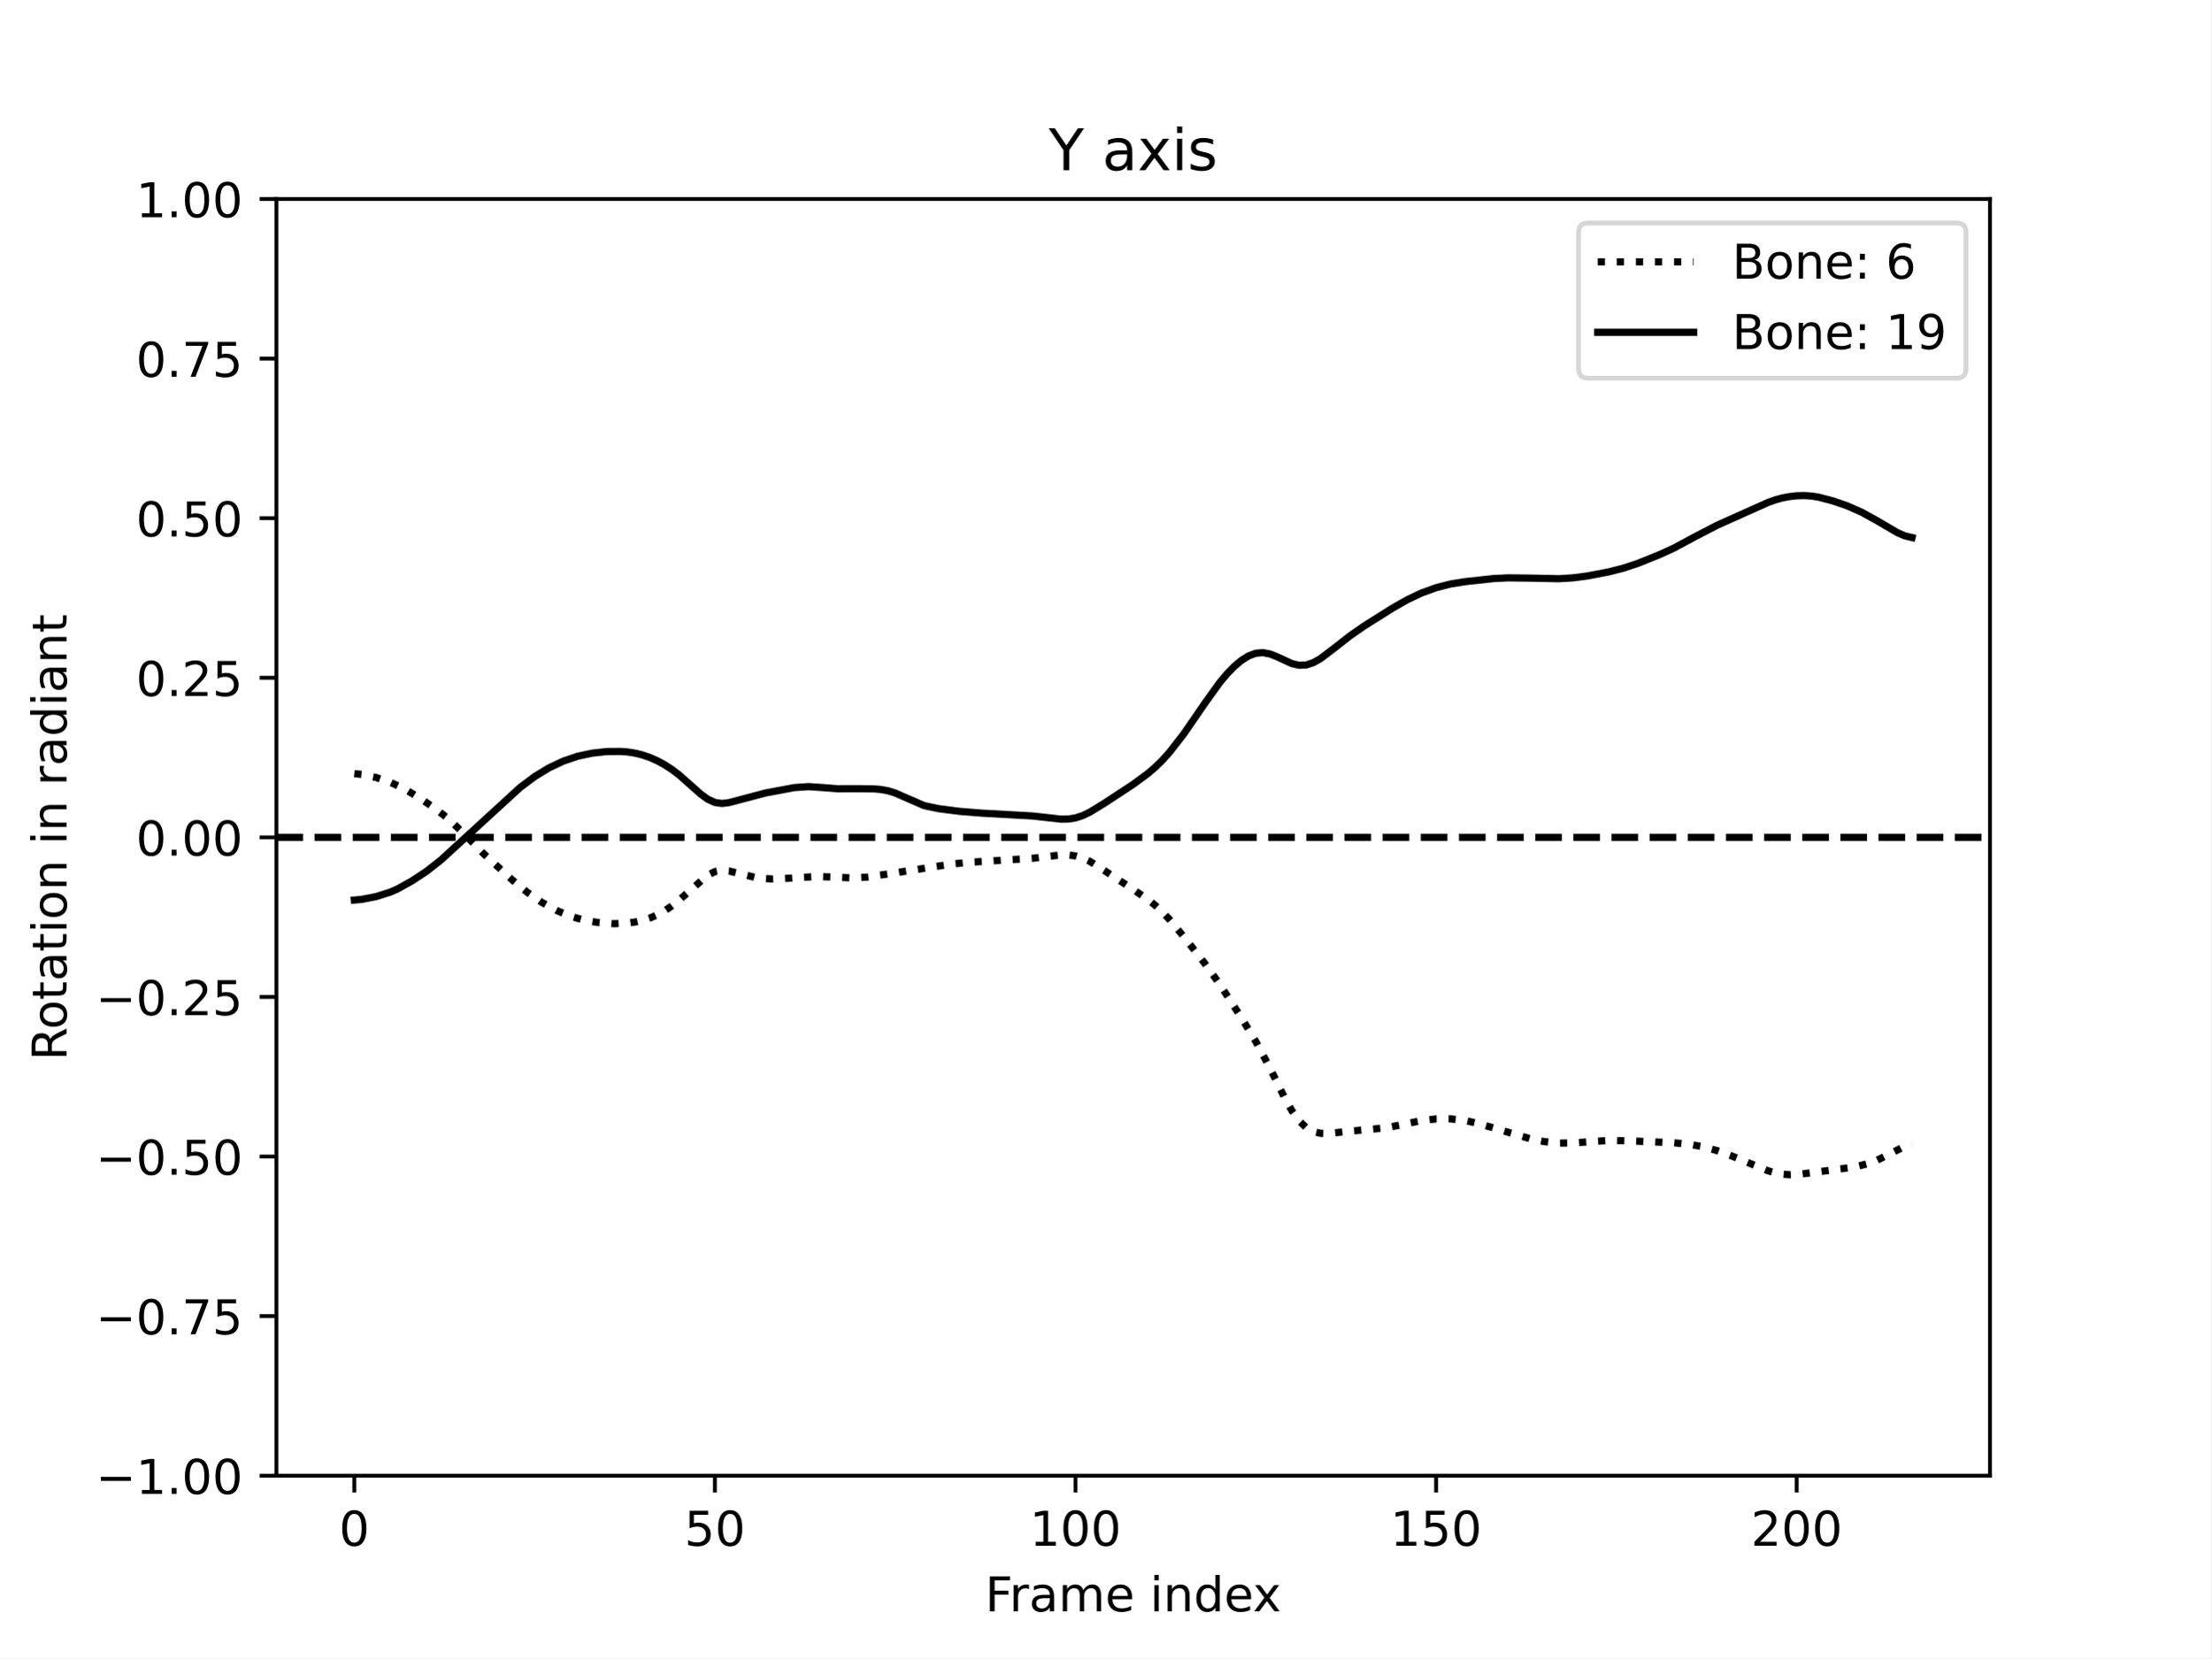
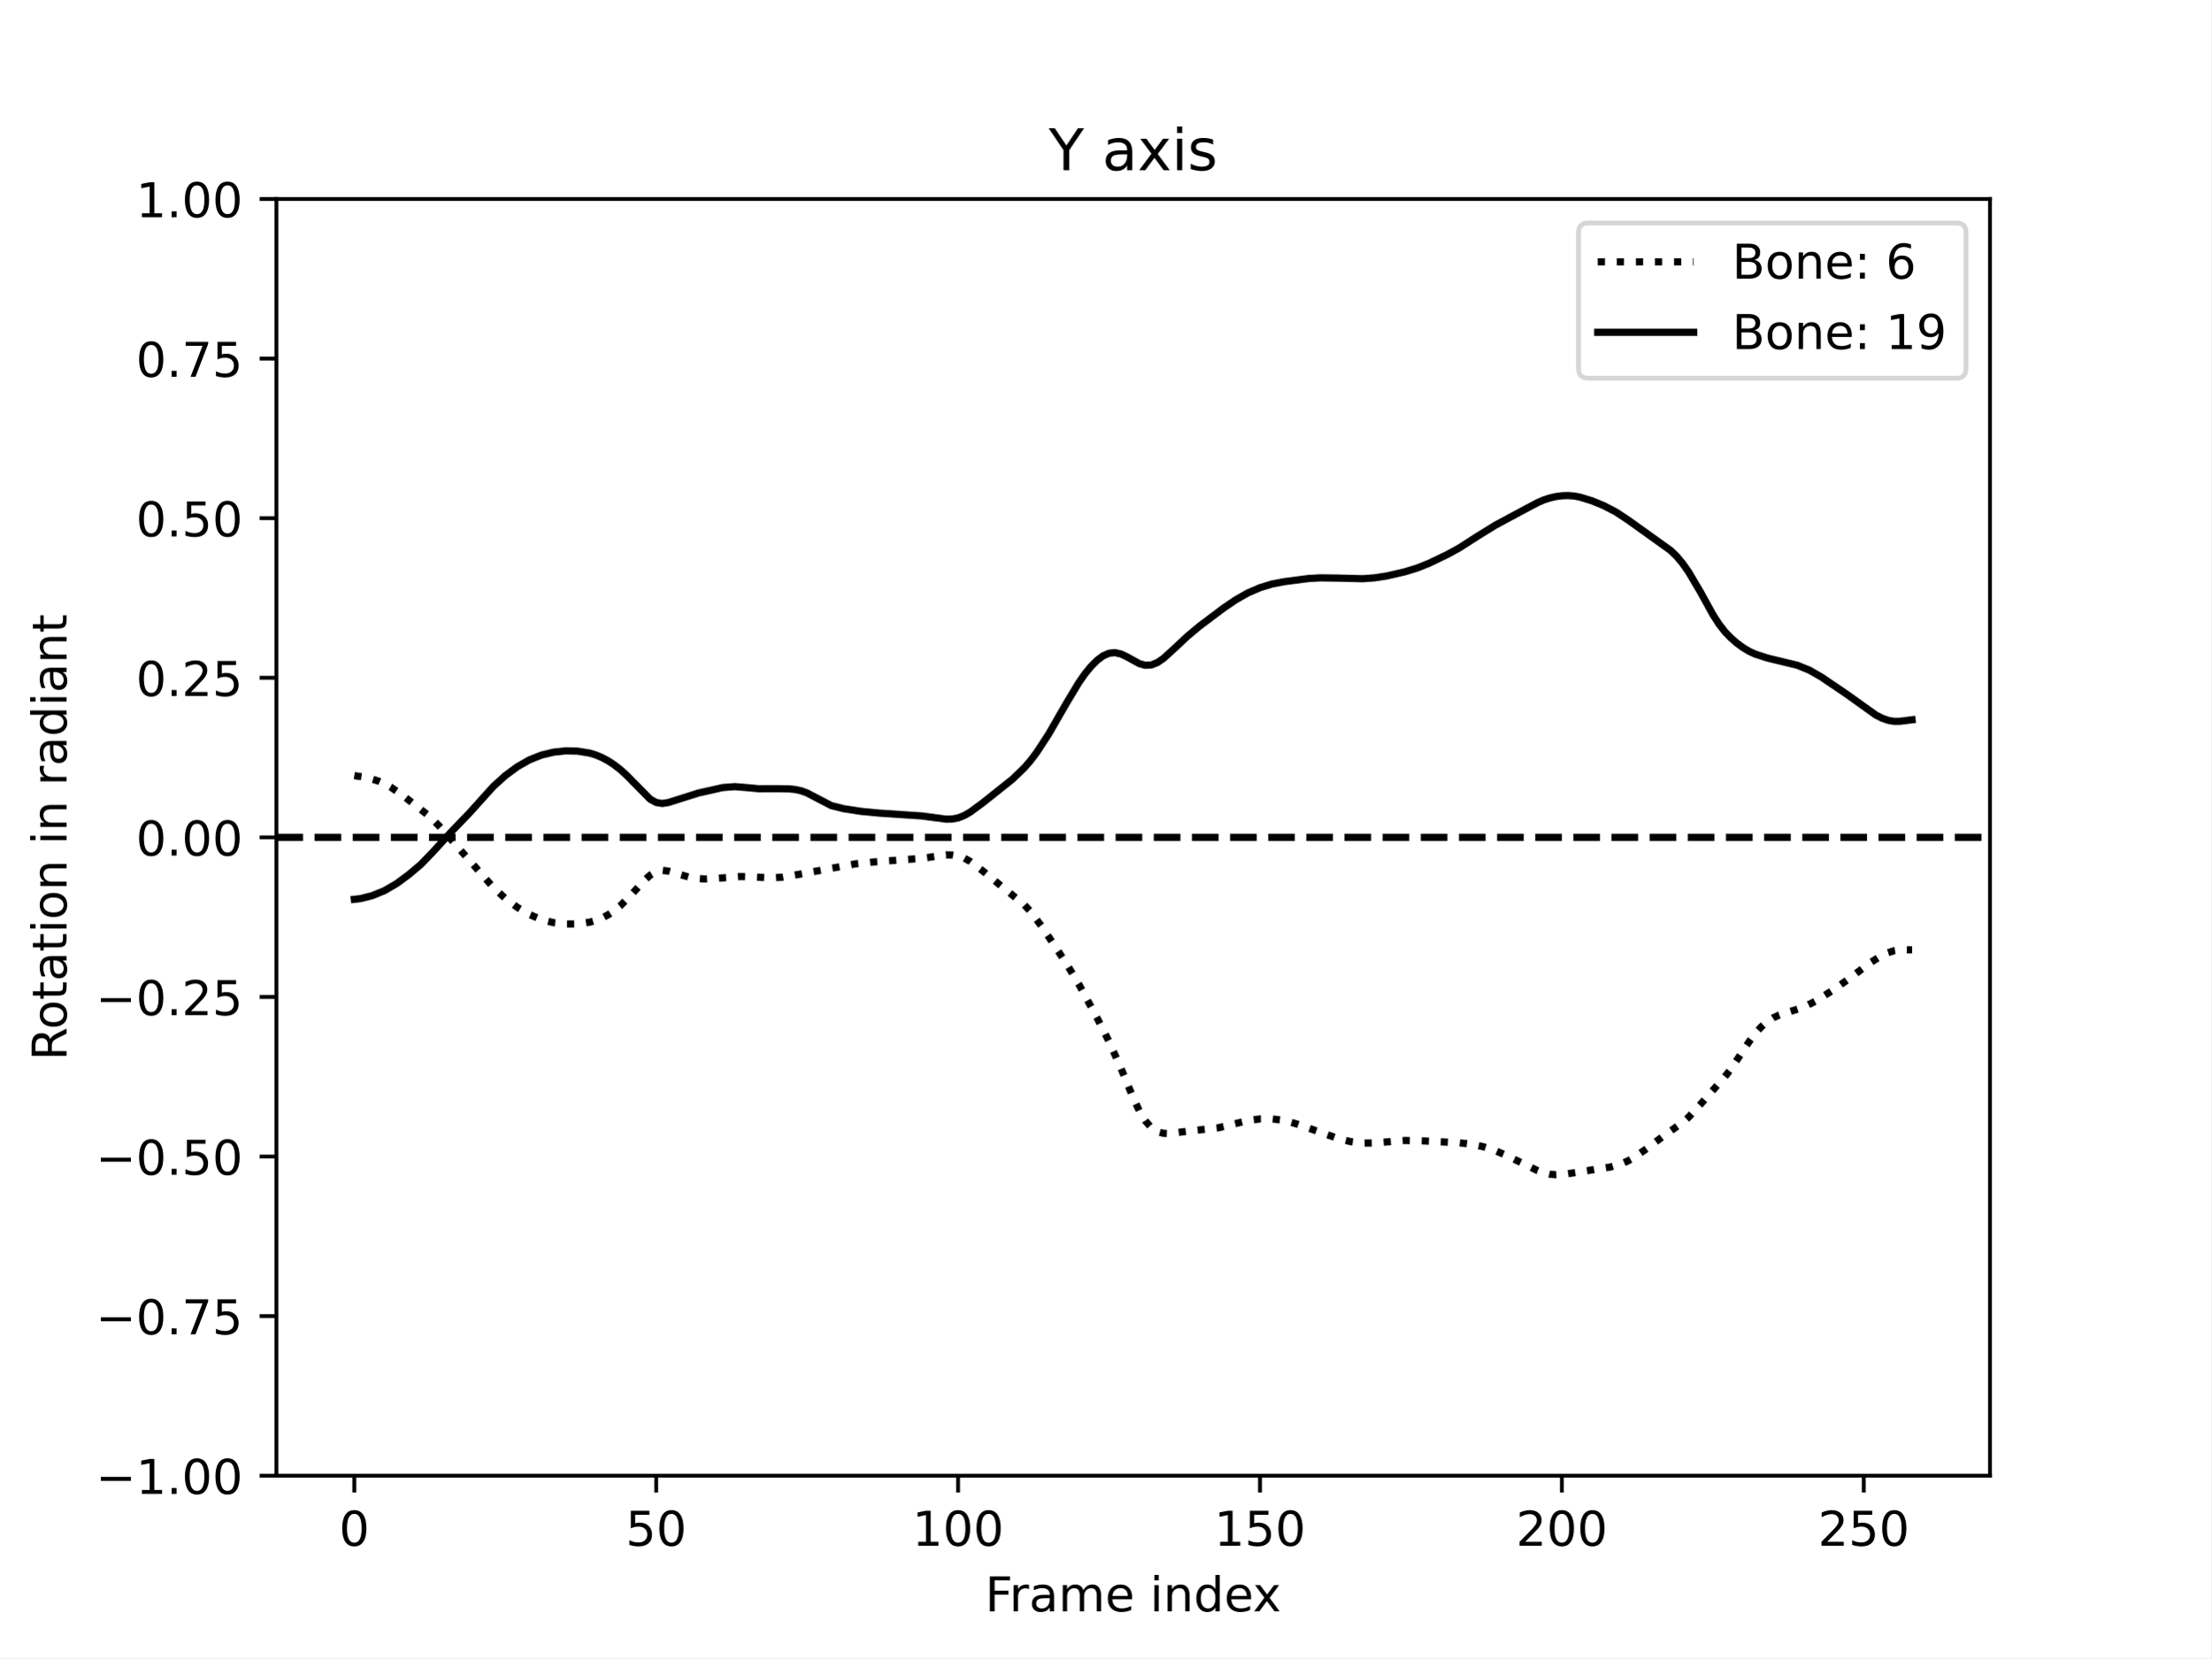
<svg xmlns="http://www.w3.org/2000/svg" xmlns:xlink="http://www.w3.org/1999/xlink" width="460.8pt" height="345.6pt" viewBox="0 0 460.8 345.6" version="1.1">
  <defs>
    <style type="text/css">*{stroke-linejoin: round; stroke-linecap: butt}</style>
  </defs>
  <g id="figure_1">
    <g id="patch_1">
      <path d="M 0 345.6  L 460.8 345.6  L 460.8 0  L 0 0  z " style="fill: #ffffff" />
    </g>
    <g id="axes_1">
      <g id="patch_2">
        <path d="M 57.6 307.584  L 414.72 307.584  L 414.72 41.472  L 57.6 41.472  z " style="fill: #ffffff" />
      </g>
      <g id="matplotlib.axis_1">
        <g id="xtick_1">
          <g id="line2d_1">
            <defs>
-               <path id="mb061360fc1" d="M 0 0  L 0 3.5  " style="stroke: #000000; stroke-width: 0.8" />
-             </defs>
-             <g>
-               <use xlink:href="#mb061360fc1" x="73.833" y="307.584" style="stroke: #000000; stroke-width: 0.8" />
+               <path id="mbc088522ec" d="M 0 0  L 0 3.5  " style="stroke: #000000; stroke-width: 0.8" />
+             </defs>
+             <g>
+               <use xlink:href="#mbc088522ec" x="73.833" y="307.584" style="stroke: #000000; stroke-width: 0.8" />
            </g>
          </g>
          <g id="text_1">
            <g transform="translate(70.65148 322.1824) scale(0.1 -0.1)">
              <defs>
                <path id="DejaVuSans-30" d="M 2034 4250  Q 1547 4250 1301 3770  Q 1056 3291 1056 2328  Q 1056 1369 1301 889  Q 1547 409 2034 409  Q 2525 409 2770 889  Q 3016 1369 3016 2328  Q 3016 3291 2770 3770  Q 2525 4250 2034 4250  z M 2034 4750  Q 2819 4750 3233 4129  Q 3647 3509 3647 2328  Q 3647 1150 3233 529  Q 2819 -91 2034 -91  Q 1250 -91 836 529  Q 422 1150 422 2328  Q 422 3509 836 4129  Q 1250 4750 2034 4750  z " transform="scale(0.015625)" />
              </defs>
              <use xlink:href="#DejaVuSans-30" />
            </g>
          </g>
        </g>
        <g id="xtick_2">
          <g id="line2d_2">
            <g>
-               <use xlink:href="#mb061360fc1" x="148.984" y="307.584" style="stroke: #000000; stroke-width: 0.8" />
+               <use xlink:href="#mbc088522ec" x="136.75" y="307.584" style="stroke: #000000; stroke-width: 0.8" />
            </g>
          </g>
          <g id="text_2">
-             <g transform="translate(142.6217 322.1824) scale(0.1 -0.1)">
+             <g transform="translate(130.3878 322.1824) scale(0.1 -0.1)">
              <defs>
                <path id="DejaVuSans-35" d="M 691 4666  L 3169 4666  L 3169 4134  L 1269 4134  L 1269 2991  Q 1406 3038 1543 3061  Q 1681 3084 1819 3084  Q 2600 3084 3056 2656  Q 3513 2228 3513 1497  Q 3513 744 3044 326  Q 2575 -91 1722 -91  Q 1428 -91 1123 -41  Q 819 9 494 109  L 494 744  Q 775 591 1075 516  Q 1375 441 1709 441  Q 2250 441 2565 725  Q 2881 1009 2881 1497  Q 2881 1984 2565 2268  Q 2250 2553 1709 2553  Q 1456 2553 1204 2497  Q 953 2441 691 2322  L 691 4666  z " transform="scale(0.015625)" />
              </defs>
              <use xlink:href="#DejaVuSans-35" />
              <use xlink:href="#DejaVuSans-30" x="63.623" />
            </g>
          </g>
        </g>
        <g id="xtick_3">
          <g id="line2d_3">
            <g>
-               <use xlink:href="#mb061360fc1" x="224.136" y="307.584" style="stroke: #000000; stroke-width: 0.8" />
+               <use xlink:href="#mbc088522ec" x="199.668" y="307.584" style="stroke: #000000; stroke-width: 0.8" />
            </g>
          </g>
          <g id="text_3">
-             <g transform="translate(214.592 322.1824) scale(0.1 -0.1)">
+             <g transform="translate(190.1241 322.1824) scale(0.1 -0.1)">
              <defs>
                <path id="DejaVuSans-31" d="M 794 531  L 1825 531  L 1825 4091  L 703 3866  L 703 4441  L 1819 4666  L 2450 4666  L 2450 531  L 3481 531  L 3481 0  L 794 0  L 794 531  z " transform="scale(0.015625)" />
              </defs>
              <use xlink:href="#DejaVuSans-31" />
              <use xlink:href="#DejaVuSans-30" x="63.623" />
              <use xlink:href="#DejaVuSans-30" x="127.246" />
            </g>
          </g>
        </g>
        <g id="xtick_4">
          <g id="line2d_4">
            <g>
-               <use xlink:href="#mb061360fc1" x="299.287" y="307.584" style="stroke: #000000; stroke-width: 0.8" />
+               <use xlink:href="#mbc088522ec" x="262.585" y="307.584" style="stroke: #000000; stroke-width: 0.8" />
            </g>
          </g>
          <g id="text_4">
-             <g transform="translate(289.7435 322.1824) scale(0.1 -0.1)">
+             <g transform="translate(253.0416 322.1824) scale(0.1 -0.1)">
              <use xlink:href="#DejaVuSans-31" />
              <use xlink:href="#DejaVuSans-35" x="63.623" />
              <use xlink:href="#DejaVuSans-30" x="127.246" />
            </g>
          </g>
        </g>
        <g id="xtick_5">
          <g id="line2d_5">
            <g>
-               <use xlink:href="#mb061360fc1" x="374.439" y="307.584" style="stroke: #000000; stroke-width: 0.8" />
+               <use xlink:href="#mbc088522ec" x="325.503" y="307.584" style="stroke: #000000; stroke-width: 0.8" />
            </g>
          </g>
          <g id="text_5">
-             <g transform="translate(364.895 322.1824) scale(0.1 -0.1)">
+             <g transform="translate(315.9592 322.1824) scale(0.1 -0.1)">
              <defs>
                <path id="DejaVuSans-32" d="M 1228 531  L 3431 531  L 3431 0  L 469 0  L 469 531  Q 828 903 1448 1529  Q 2069 2156 2228 2338  Q 2531 2678 2651 2914  Q 2772 3150 2772 3378  Q 2772 3750 2511 3984  Q 2250 4219 1831 4219  Q 1534 4219 1204 4116  Q 875 4013 500 3803  L 500 4441  Q 881 4594 1212 4672  Q 1544 4750 1819 4750  Q 2544 4750 2975 4387  Q 3406 4025 3406 3419  Q 3406 3131 3298 2873  Q 3191 2616 2906 2266  Q 2828 2175 2409 1742  Q 1991 1309 1228 531  z " transform="scale(0.015625)" />
              </defs>
              <use xlink:href="#DejaVuSans-32" />
              <use xlink:href="#DejaVuSans-30" x="63.623" />
              <use xlink:href="#DejaVuSans-30" x="127.246" />
            </g>
          </g>
        </g>
-         <g id="text_6">
+         <g id="xtick_6">
+           <g id="line2d_6">
+             <g>
+               <use xlink:href="#mbc088522ec" x="388.42" y="307.584" style="stroke: #000000; stroke-width: 0.8" />
+             </g>
+           </g>
+           <g id="text_6">
+             <g transform="translate(378.8767 322.1824) scale(0.1 -0.1)">
+               <use xlink:href="#DejaVuSans-32" />
+               <use xlink:href="#DejaVuSans-35" x="63.623" />
+               <use xlink:href="#DejaVuSans-30" x="127.246" />
+             </g>
+           </g>
+         </g>
+         <g id="text_7">
          <g transform="translate(205.3108 335.8606) scale(0.1 -0.1)">
            <defs>
              <path id="DejaVuSans-46" d="M 628 4666  L 3309 4666  L 3309 4134  L 1259 4134  L 1259 2759  L 3109 2759  L 3109 2228  L 1259 2228  L 1259 0  L 628 0  L 628 4666  z " transform="scale(0.015625)" />
              <path id="DejaVuSans-72" d="M 2631 2963  Q 2534 3019 2420 3045  Q 2306 3072 2169 3072  Q 1681 3072 1420 2755  Q 1159 2438 1159 1844  L 1159 0  L 581 0  L 581 3500  L 1159 3500  L 1159 2956  Q 1341 3275 1631 3429  Q 1922 3584 2338 3584  Q 2397 3584 2469 3576  Q 2541 3569 2628 3553  L 2631 2963  z " transform="scale(0.015625)" />
              <path id="DejaVuSans-61" d="M 2194 1759  Q 1497 1759 1228 1600  Q 959 1441 959 1056  Q 959 750 1161 570  Q 1363 391 1709 391  Q 2188 391 2477 730  Q 2766 1069 2766 1631  L 2766 1759  L 2194 1759  z M 3341 1997  L 3341 0  L 2766 0  L 2766 531  Q 2569 213 2275 61  Q 1981 -91 1556 -91  Q 1019 -91 701 211  Q 384 513 384 1019  Q 384 1609 779 1909  Q 1175 2209 1959 2209  L 2766 2209  L 2766 2266  Q 2766 2663 2505 2880  Q 2244 3097 1772 3097  Q 1472 3097 1187 3025  Q 903 2953 641 2809  L 641 3341  Q 956 3463 1253 3523  Q 1550 3584 1831 3584  Q 2591 3584 2966 3190  Q 3341 2797 3341 1997  z " transform="scale(0.015625)" />
              <path id="DejaVuSans-6d" d="M 3328 2828  Q 3544 3216 3844 3400  Q 4144 3584 4550 3584  Q 5097 3584 5394 3201  Q 5691 2819 5691 2113  L 5691 0  L 5113 0  L 5113 2094  Q 5113 2597 4934 2840  Q 4756 3084 4391 3084  Q 3944 3084 3684 2787  Q 3425 2491 3425 1978  L 3425 0  L 2847 0  L 2847 2094  Q 2847 2600 2669 2842  Q 2491 3084 2119 3084  Q 1678 3084 1418 2786  Q 1159 2488 1159 1978  L 1159 0  L 581 0  L 581 3500  L 1159 3500  L 1159 2956  Q 1356 3278 1631 3431  Q 1906 3584 2284 3584  Q 2666 3584 2933 3390  Q 3200 3197 3328 2828  z " transform="scale(0.015625)" />
              <path id="DejaVuSans-65" d="M 3597 1894  L 3597 1613  L 953 1613  Q 991 1019 1311 708  Q 1631 397 2203 397  Q 2534 397 2845 478  Q 3156 559 3463 722  L 3463 178  Q 3153 47 2828 -22  Q 2503 -91 2169 -91  Q 1331 -91 842 396  Q 353 884 353 1716  Q 353 2575 817 3079  Q 1281 3584 2069 3584  Q 2775 3584 3186 3129  Q 3597 2675 3597 1894  z M 3022 2063  Q 3016 2534 2758 2815  Q 2500 3097 2075 3097  Q 1594 3097 1305 2825  Q 1016 2553 972 2059  L 3022 2063  z " transform="scale(0.015625)" />
              <path id="DejaVuSans-20" transform="scale(0.015625)" />
              <path id="DejaVuSans-69" d="M 603 3500  L 1178 3500  L 1178 0  L 603 0  L 603 3500  z M 603 4863  L 1178 4863  L 1178 4134  L 603 4134  L 603 4863  z " transform="scale(0.015625)" />
              <path id="DejaVuSans-6e" d="M 3513 2113  L 3513 0  L 2938 0  L 2938 2094  Q 2938 2591 2744 2837  Q 2550 3084 2163 3084  Q 1697 3084 1428 2787  Q 1159 2491 1159 1978  L 1159 0  L 581 0  L 581 3500  L 1159 3500  L 1159 2956  Q 1366 3272 1645 3428  Q 1925 3584 2291 3584  Q 2894 3584 3203 3211  Q 3513 2838 3513 2113  z " transform="scale(0.015625)" />
              <path id="DejaVuSans-64" d="M 2906 2969  L 2906 4863  L 3481 4863  L 3481 0  L 2906 0  L 2906 525  Q 2725 213 2448 61  Q 2172 -91 1784 -91  Q 1150 -91 751 415  Q 353 922 353 1747  Q 353 2572 751 3078  Q 1150 3584 1784 3584  Q 2172 3584 2448 3432  Q 2725 3281 2906 2969  z M 947 1747  Q 947 1113 1208 752  Q 1469 391 1925 391  Q 2381 391 2643 752  Q 2906 1113 2906 1747  Q 2906 2381 2643 2742  Q 2381 3103 1925 3103  Q 1469 3103 1208 2742  Q 947 2381 947 1747  z " transform="scale(0.015625)" />
              <path id="DejaVuSans-78" d="M 3513 3500  L 2247 1797  L 3578 0  L 2900 0  L 1881 1375  L 863 0  L 184 0  L 1544 1831  L 300 3500  L 978 3500  L 1906 2253  L 2834 3500  L 3513 3500  z " transform="scale(0.015625)" />
            </defs>
            <use xlink:href="#DejaVuSans-46" />
            <use xlink:href="#DejaVuSans-72" x="50.27" />
            <use xlink:href="#DejaVuSans-61" x="91.383" />
            <use xlink:href="#DejaVuSans-6d" x="152.662" />
            <use xlink:href="#DejaVuSans-65" x="250.074" />
            <use xlink:href="#DejaVuSans-20" x="311.598" />
            <use xlink:href="#DejaVuSans-69" x="343.385" />
            <use xlink:href="#DejaVuSans-6e" x="371.168" />
            <use xlink:href="#DejaVuSans-64" x="434.547" />
            <use xlink:href="#DejaVuSans-65" x="498.023" />
            <use xlink:href="#DejaVuSans-78" x="557.797" />
          </g>
        </g>
      </g>
      <g id="matplotlib.axis_2">
        <g id="ytick_1">
-           <g id="line2d_6">
-             <defs>
-               <path id="m6e427bad50" d="M 0 0  L -3.5 0  " style="stroke: #000000; stroke-width: 0.8" />
-             </defs>
-             <g>
-               <use xlink:href="#m6e427bad50" x="57.6" y="307.584" style="stroke: #000000; stroke-width: 0.8" />
-             </g>
-           </g>
-           <g id="text_7">
+           <g id="line2d_7">
+             <defs>
+               <path id="m8d04d2e5bb" d="M 0 0  L -3.5 0  " style="stroke: #000000; stroke-width: 0.8" />
+             </defs>
+             <g>
+               <use xlink:href="#m8d04d2e5bb" x="57.6" y="307.584" style="stroke: #000000; stroke-width: 0.8" />
+             </g>
+           </g>
+           <g id="text_8">
            <g transform="translate(19.95469 311.3832) scale(0.1 -0.1)">
              <defs>
                <path id="DejaVuSans-2212" d="M 678 2272  L 4684 2272  L 4684 1741  L 678 1741  L 678 2272  z " transform="scale(0.015625)" />
                <path id="DejaVuSans-2e" d="M 684 794  L 1344 794  L 1344 0  L 684 0  L 684 794  z " transform="scale(0.015625)" />
              </defs>
              <use xlink:href="#DejaVuSans-2212" />
              <use xlink:href="#DejaVuSans-31" x="83.789" />
              <use xlink:href="#DejaVuSans-2e" x="147.412" />
              <use xlink:href="#DejaVuSans-30" x="179.199" />
              <use xlink:href="#DejaVuSans-30" x="242.822" />
            </g>
          </g>
        </g>
        <g id="ytick_2">
-           <g id="line2d_7">
-             <g>
-               <use xlink:href="#m6e427bad50" x="57.6" y="274.32" style="stroke: #000000; stroke-width: 0.8" />
-             </g>
-           </g>
-           <g id="text_8">
+           <g id="line2d_8">
+             <g>
+               <use xlink:href="#m8d04d2e5bb" x="57.6" y="274.32" style="stroke: #000000; stroke-width: 0.8" />
+             </g>
+           </g>
+           <g id="text_9">
            <g transform="translate(19.95469 278.1192) scale(0.1 -0.1)">
              <defs>
                <path id="DejaVuSans-37" d="M 525 4666  L 3525 4666  L 3525 4397  L 1831 0  L 1172 0  L 2766 4134  L 525 4134  L 525 4666  z " transform="scale(0.015625)" />
              </defs>
              <use xlink:href="#DejaVuSans-2212" />
              <use xlink:href="#DejaVuSans-30" x="83.789" />
              <use xlink:href="#DejaVuSans-2e" x="147.412" />
              <use xlink:href="#DejaVuSans-37" x="179.199" />
              <use xlink:href="#DejaVuSans-35" x="242.822" />
            </g>
          </g>
        </g>
        <g id="ytick_3">
-           <g id="line2d_8">
-             <g>
-               <use xlink:href="#m6e427bad50" x="57.6" y="241.056" style="stroke: #000000; stroke-width: 0.8" />
-             </g>
-           </g>
-           <g id="text_9">
+           <g id="line2d_9">
+             <g>
+               <use xlink:href="#m8d04d2e5bb" x="57.6" y="241.056" style="stroke: #000000; stroke-width: 0.8" />
+             </g>
+           </g>
+           <g id="text_10">
            <g transform="translate(19.95469 244.8552) scale(0.1 -0.1)">
              <use xlink:href="#DejaVuSans-2212" />
              <use xlink:href="#DejaVuSans-30" x="83.789" />
              <use xlink:href="#DejaVuSans-2e" x="147.412" />
              <use xlink:href="#DejaVuSans-35" x="179.199" />
              <use xlink:href="#DejaVuSans-30" x="242.822" />
            </g>
          </g>
        </g>
        <g id="ytick_4">
-           <g id="line2d_9">
-             <g>
-               <use xlink:href="#m6e427bad50" x="57.6" y="207.792" style="stroke: #000000; stroke-width: 0.8" />
-             </g>
-           </g>
-           <g id="text_10">
+           <g id="line2d_10">
+             <g>
+               <use xlink:href="#m8d04d2e5bb" x="57.6" y="207.792" style="stroke: #000000; stroke-width: 0.8" />
+             </g>
+           </g>
+           <g id="text_11">
            <g transform="translate(19.95469 211.5912) scale(0.1 -0.1)">
              <use xlink:href="#DejaVuSans-2212" />
              <use xlink:href="#DejaVuSans-30" x="83.789" />
              <use xlink:href="#DejaVuSans-2e" x="147.412" />
              <use xlink:href="#DejaVuSans-32" x="179.199" />
              <use xlink:href="#DejaVuSans-35" x="242.822" />
            </g>
          </g>
        </g>
        <g id="ytick_5">
-           <g id="line2d_10">
-             <g>
-               <use xlink:href="#m6e427bad50" x="57.6" y="174.528" style="stroke: #000000; stroke-width: 0.8" />
-             </g>
-           </g>
-           <g id="text_11">
+           <g id="line2d_11">
+             <g>
+               <use xlink:href="#m8d04d2e5bb" x="57.6" y="174.528" style="stroke: #000000; stroke-width: 0.8" />
+             </g>
+           </g>
+           <g id="text_12">
            <g transform="translate(28.33438 178.3272) scale(0.1 -0.1)">
              <use xlink:href="#DejaVuSans-30" />
              <use xlink:href="#DejaVuSans-2e" x="63.623" />
              <use xlink:href="#DejaVuSans-30" x="95.41" />
              <use xlink:href="#DejaVuSans-30" x="159.033" />
            </g>
          </g>
        </g>
        <g id="ytick_6">
-           <g id="line2d_11">
-             <g>
-               <use xlink:href="#m6e427bad50" x="57.6" y="141.264" style="stroke: #000000; stroke-width: 0.8" />
-             </g>
-           </g>
-           <g id="text_12">
+           <g id="line2d_12">
+             <g>
+               <use xlink:href="#m8d04d2e5bb" x="57.6" y="141.264" style="stroke: #000000; stroke-width: 0.8" />
+             </g>
+           </g>
+           <g id="text_13">
            <g transform="translate(28.33438 145.0632) scale(0.1 -0.1)">
              <use xlink:href="#DejaVuSans-30" />
              <use xlink:href="#DejaVuSans-2e" x="63.623" />
              <use xlink:href="#DejaVuSans-32" x="95.41" />
              <use xlink:href="#DejaVuSans-35" x="159.033" />
            </g>
          </g>
        </g>
        <g id="ytick_7">
-           <g id="line2d_12">
-             <g>
-               <use xlink:href="#m6e427bad50" x="57.6" y="108" style="stroke: #000000; stroke-width: 0.8" />
-             </g>
-           </g>
-           <g id="text_13">
+           <g id="line2d_13">
+             <g>
+               <use xlink:href="#m8d04d2e5bb" x="57.6" y="108" style="stroke: #000000; stroke-width: 0.8" />
+             </g>
+           </g>
+           <g id="text_14">
            <g transform="translate(28.33438 111.7992) scale(0.1 -0.1)">
              <use xlink:href="#DejaVuSans-30" />
              <use xlink:href="#DejaVuSans-2e" x="63.623" />
              <use xlink:href="#DejaVuSans-35" x="95.41" />
              <use xlink:href="#DejaVuSans-30" x="159.033" />
            </g>
          </g>
        </g>
        <g id="ytick_8">
-           <g id="line2d_13">
-             <g>
-               <use xlink:href="#m6e427bad50" x="57.6" y="74.736" style="stroke: #000000; stroke-width: 0.8" />
-             </g>
-           </g>
-           <g id="text_14">
+           <g id="line2d_14">
+             <g>
+               <use xlink:href="#m8d04d2e5bb" x="57.6" y="74.736" style="stroke: #000000; stroke-width: 0.8" />
+             </g>
+           </g>
+           <g id="text_15">
            <g transform="translate(28.33438 78.53522) scale(0.1 -0.1)">
              <use xlink:href="#DejaVuSans-30" />
              <use xlink:href="#DejaVuSans-2e" x="63.623" />
              <use xlink:href="#DejaVuSans-37" x="95.41" />
              <use xlink:href="#DejaVuSans-35" x="159.033" />
            </g>
          </g>
        </g>
        <g id="ytick_9">
-           <g id="line2d_14">
-             <g>
-               <use xlink:href="#m6e427bad50" x="57.6" y="41.472" style="stroke: #000000; stroke-width: 0.8" />
-             </g>
-           </g>
-           <g id="text_15">
+           <g id="line2d_15">
+             <g>
+               <use xlink:href="#m8d04d2e5bb" x="57.6" y="41.472" style="stroke: #000000; stroke-width: 0.8" />
+             </g>
+           </g>
+           <g id="text_16">
            <g transform="translate(28.33438 45.27122) scale(0.1 -0.1)">
              <use xlink:href="#DejaVuSans-31" />
              <use xlink:href="#DejaVuSans-2e" x="63.623" />
              <use xlink:href="#DejaVuSans-30" x="95.41" />
              <use xlink:href="#DejaVuSans-30" x="159.033" />
            </g>
          </g>
        </g>
-         <g id="text_16">
+         <g id="text_17">
          <g transform="translate(13.875 221.0499) rotate(-90) scale(0.1 -0.1)">
            <defs>
              <path id="DejaVuSans-52" d="M 2841 2188  Q 3044 2119 3236 1894  Q 3428 1669 3622 1275  L 4263 0  L 3584 0  L 2988 1197  Q 2756 1666 2539 1819  Q 2322 1972 1947 1972  L 1259 1972  L 1259 0  L 628 0  L 628 4666  L 2053 4666  Q 2853 4666 3247 4331  Q 3641 3997 3641 3322  Q 3641 2881 3436 2590  Q 3231 2300 2841 2188  z M 1259 4147  L 1259 2491  L 2053 2491  Q 2509 2491 2742 2702  Q 2975 2913 2975 3322  Q 2975 3731 2742 3939  Q 2509 4147 2053 4147  L 1259 4147  z " transform="scale(0.015625)" />
              <path id="DejaVuSans-6f" d="M 1959 3097  Q 1497 3097 1228 2736  Q 959 2375 959 1747  Q 959 1119 1226 758  Q 1494 397 1959 397  Q 2419 397 2687 759  Q 2956 1122 2956 1747  Q 2956 2369 2687 2733  Q 2419 3097 1959 3097  z M 1959 3584  Q 2709 3584 3137 3096  Q 3566 2609 3566 1747  Q 3566 888 3137 398  Q 2709 -91 1959 -91  Q 1206 -91 779 398  Q 353 888 353 1747  Q 353 2609 779 3096  Q 1206 3584 1959 3584  z " transform="scale(0.015625)" />
              <path id="DejaVuSans-74" d="M 1172 4494  L 1172 3500  L 2356 3500  L 2356 3053  L 1172 3053  L 1172 1153  Q 1172 725 1289 603  Q 1406 481 1766 481  L 2356 481  L 2356 0  L 1766 0  Q 1100 0 847 248  Q 594 497 594 1153  L 594 3053  L 172 3053  L 172 3500  L 594 3500  L 594 4494  L 1172 4494  z " transform="scale(0.015625)" />
            </defs>
            <use xlink:href="#DejaVuSans-52" />
            <use xlink:href="#DejaVuSans-6f" x="64.982" />
            <use xlink:href="#DejaVuSans-74" x="126.164" />
            <use xlink:href="#DejaVuSans-61" x="165.373" />
            <use xlink:href="#DejaVuSans-74" x="226.652" />
            <use xlink:href="#DejaVuSans-69" x="265.861" />
            <use xlink:href="#DejaVuSans-6f" x="293.645" />
            <use xlink:href="#DejaVuSans-6e" x="354.826" />
            <use xlink:href="#DejaVuSans-20" x="418.205" />
            <use xlink:href="#DejaVuSans-69" x="449.992" />
            <use xlink:href="#DejaVuSans-6e" x="477.775" />
            <use xlink:href="#DejaVuSans-20" x="541.154" />
            <use xlink:href="#DejaVuSans-72" x="572.941" />
            <use xlink:href="#DejaVuSans-61" x="614.055" />
            <use xlink:href="#DejaVuSans-64" x="675.334" />
            <use xlink:href="#DejaVuSans-69" x="738.811" />
            <use xlink:href="#DejaVuSans-61" x="766.594" />
            <use xlink:href="#DejaVuSans-6e" x="827.873" />
            <use xlink:href="#DejaVuSans-74" x="891.252" />
          </g>
        </g>
      </g>
-       <g id="line2d_15">
-         <path d="M 73.833 161.258  L 75.336 161.4  L 78.342 162.043  L 81.348 163.05  L 84.354 164.465  L 87.36 166.272  L 90.366 168.3  L 93.372 170.601  L 96.378 173.46  L 100.887 178.039  L 106.899 183.535  L 109.905 186.001  L 112.912 188.077  L 115.918 189.74  L 118.924 190.994  L 121.93 191.836  L 124.936 192.328  L 127.942 192.529  L 130.948 192.389  L 132.451 192.164  L 133.954 191.819  L 135.457 191.336  L 136.96 190.693  L 138.463 189.868  L 139.966 188.851  L 141.469 187.656  L 147.481 182.407  L 148.984 181.672  L 150.487 181.41  L 151.99 181.56  L 158.002 183.035  L 161.008 183.199  L 164.015 183.07  L 170.027 182.7  L 173.033 182.782  L 177.542 182.984  L 180.548 182.832  L 185.057 182.157  L 198.584 180.055  L 203.093 179.663  L 215.118 178.904  L 221.13 178.188  L 222.633 178.199  L 224.136 178.4  L 225.639 178.843  L 227.142 179.541  L 230.148 181.44  L 236.16 185.388  L 239.166 187.442  L 240.669 188.63  L 242.172 190.006  L 243.675 191.591  L 246.681 195.203  L 251.19 200.954  L 254.196 205.151  L 258.705 212.116  L 261.712 217.079  L 264.718 222.728  L 267.724 228.808  L 269.227 231.489  L 270.73 233.602  L 272.233 235.045  L 273.736 235.869  L 275.239 236.219  L 276.742 236.261  L 281.251 235.79  L 288.766 235.094  L 291.772 234.497  L 296.281 233.561  L 299.287 233.222  L 302.293 233.208  L 305.299 233.546  L 308.305 234.238  L 318.827 237.333  L 321.833 237.949  L 324.839 238.267  L 327.845 238.218  L 335.36 237.705  L 339.869 237.8  L 348.887 238.196  L 351.893 238.498  L 354.899 239.019  L 357.905 239.844  L 360.912 240.948  L 368.427 244.019  L 369.93 244.457  L 371.433 244.743  L 372.936 244.859  L 374.439 244.82  L 377.445 244.45  L 381.954 243.845  L 386.463 243.26  L 389.469 242.492  L 390.972 241.935  L 393.978 240.444  L 396.984 238.914  L 398.487 238.504  L 398.487 238.504  " clip-path="url(#p0469a9387f)" style="fill: none; stroke-dasharray: 1.5,2.475; stroke-dashoffset: 0; stroke: #000000; stroke-width: 1.5" />
-       </g>
      <g id="line2d_16">
-         <path d="M 73.833 187.6  L 75.336 187.467  L 78.342 186.886  L 81.348 185.939  L 82.851 185.283  L 85.857 183.602  L 88.863 181.624  L 91.869 179.264  L 108.402 164.128  L 111.408 161.874  L 114.415 160.043  L 117.421 158.627  L 120.427 157.612  L 123.433 156.976  L 126.439 156.644  L 129.445 156.62  L 130.948 156.752  L 132.451 156.999  L 133.954 157.375  L 135.457 157.892  L 136.96 158.556  L 138.463 159.371  L 139.966 160.341  L 141.469 161.472  L 144.475 164.132  L 145.978 165.469  L 147.481 166.571  L 148.984 167.261  L 150.487 167.469  L 151.99 167.274  L 159.505 165.287  L 165.518 164.159  L 168.524 163.961  L 171.53 164.163  L 174.536 164.397  L 179.045 164.386  L 182.051 164.425  L 183.554 164.55  L 185.057 164.817  L 186.56 165.287  L 192.572 167.909  L 195.578 168.546  L 200.087 169.124  L 204.596 169.48  L 215.118 170.068  L 221.13 170.735  L 222.633 170.712  L 224.136 170.476  L 225.639 169.989  L 227.142 169.267  L 230.148 167.423  L 236.16 163.48  L 239.166 161.266  L 240.669 159.983  L 242.172 158.523  L 243.675 156.862  L 246.681 153.005  L 251.19 146.449  L 254.196 142.264  L 255.699 140.467  L 257.202 138.922  L 258.705 137.653  L 260.208 136.707  L 261.712 136.15  L 263.215 136.025  L 264.718 136.316  L 266.221 136.921  L 269.227 138.308  L 270.73 138.662  L 272.233 138.598  L 273.736 138.1  L 275.239 137.245  L 278.245 134.957  L 281.251 132.593  L 284.257 130.495  L 290.269 126.712  L 293.275 125.004  L 296.281 123.573  L 299.287 122.491  L 302.293 121.717  L 305.299 121.234  L 311.312 120.583  L 314.318 120.439  L 318.827 120.492  L 324.839 120.621  L 327.845 120.436  L 330.851 120.04  L 335.36 119.175  L 338.366 118.404  L 341.372 117.403  L 345.881 115.584  L 348.887 114.21  L 353.396 111.785  L 357.905 109.451  L 363.918 106.756  L 368.427 104.741  L 369.93 104.198  L 371.433 103.783  L 372.936 103.498  L 374.439 103.331  L 375.942 103.287  L 377.445 103.378  L 378.948 103.607  L 381.954 104.388  L 384.96 105.424  L 387.966 106.751  L 390.972 108.409  L 395.481 111.041  L 396.984 111.684  L 398.487 112.036  L 398.487 112.036  " clip-path="url(#p0469a9387f)" style="fill: none; stroke: #000000; stroke-width: 1.5; stroke-linecap: square" />
+         <path d="M 73.833 161.668  L 76.349 162.033  L 78.866 162.799  L 80.124 163.348  L 81.383 164.032  L 83.9 165.759  L 88.933 169.701  L 90.191 170.815  L 91.45 172.091  L 102.775 184.934  L 105.292 187.253  L 107.808 189.129  L 110.325 190.612  L 112.842 191.681  L 115.358 192.313  L 117.875 192.588  L 120.392 192.574  L 122.908 192.213  L 124.167 191.857  L 125.425 191.36  L 126.683 190.705  L 127.942 189.873  L 129.2 188.853  L 131.717 186.316  L 134.234 183.54  L 135.492 182.407  L 136.75 181.672  L 138.009 181.41  L 139.267 181.56  L 144.3 183.035  L 146.817 183.199  L 149.334 183.07  L 154.367 182.7  L 156.884 182.782  L 160.659 182.984  L 163.176 182.832  L 166.951 182.157  L 178.276 180.055  L 182.051 179.663  L 192.118 178.904  L 197.151 178.188  L 198.409 178.199  L 199.668 178.4  L 200.926 178.843  L 202.185 179.541  L 204.701 181.44  L 213.51 188.63  L 214.768 190.006  L 217.285 193.348  L 222.318 200.954  L 224.835 205.151  L 228.61 212.116  L 231.127 217.079  L 233.643 222.728  L 236.16 228.808  L 237.418 231.489  L 238.677 233.602  L 239.935 235.045  L 241.193 235.869  L 242.452 236.219  L 243.71 236.261  L 247.485 235.79  L 253.777 235.094  L 256.294 234.497  L 260.069 233.561  L 262.585 233.222  L 265.102 233.208  L 267.619 233.546  L 270.135 234.238  L 278.944 237.333  L 281.461 237.949  L 283.977 238.267  L 286.494 238.218  L 292.786 237.705  L 296.561 237.8  L 304.111 238.196  L 306.628 238.498  L 309.144 239.019  L 311.661 239.844  L 314.178 240.948  L 320.47 244.019  L 321.728 244.457  L 322.986 244.743  L 324.245 244.859  L 325.503 244.82  L 328.02 244.45  L 331.795 243.845  L 335.57 243.26  L 338.086 242.492  L 339.345 241.932  L 340.603 241.232  L 343.12 239.448  L 346.895 236.619  L 350.67 233.961  L 351.928 232.845  L 354.445 230.109  L 358.22 225.833  L 359.478 224.414  L 360.737 222.815  L 363.253 219.037  L 364.512 217.14  L 365.77 215.454  L 367.028 214.053  L 368.287 212.955  L 369.545 212.141  L 370.804 211.565  L 375.837 209.939  L 378.354 208.674  L 382.129 206.286  L 385.904 203.592  L 389.679 200.708  L 392.196 199.147  L 393.454 198.571  L 394.712 198.172  L 395.971 197.973  L 398.487 197.975  L 398.487 197.975  " clip-path="url(#p693886d2c9)" style="fill: none; stroke-dasharray: 1.5,2.475; stroke-dashoffset: 0; stroke: #000000; stroke-width: 1.5" />
      </g>
      <g id="line2d_17">
-         <path d="M 57.6 174.528  L 414.72 174.528  " clip-path="url(#p0469a9387f)" style="fill: none; stroke-dasharray: 5.55,2.4; stroke-dashoffset: 0; stroke: #000000; stroke-width: 1.5" />
+         <path d="M 73.833 187.447  L 75.091 187.308  L 77.608 186.666  L 80.124 185.637  L 82.641 184.172  L 85.158 182.321  L 87.675 180.195  L 90.191 177.598  L 93.966 173.454  L 97.741 169.548  L 102.775 163.953  L 105.292 161.672  L 107.808 159.816  L 110.325 158.38  L 112.842 157.378  L 115.358 156.773  L 117.875 156.506  L 120.392 156.558  L 122.908 156.972  L 124.167 157.357  L 125.425 157.88  L 126.683 158.55  L 127.942 159.368  L 129.2 160.34  L 130.459 161.472  L 135.492 166.571  L 136.75 167.261  L 138.009 167.469  L 139.267 167.274  L 145.559 165.287  L 150.592 164.159  L 153.109 163.961  L 155.626 164.163  L 158.142 164.397  L 161.917 164.386  L 164.434 164.425  L 165.692 164.55  L 166.951 164.817  L 168.209 165.287  L 173.242 167.909  L 175.759 168.546  L 179.534 169.124  L 183.309 169.48  L 192.118 170.068  L 197.151 170.735  L 198.409 170.712  L 199.668 170.476  L 200.926 169.989  L 202.185 169.267  L 204.701 167.423  L 210.993 162.416  L 213.51 159.983  L 214.768 158.523  L 216.026 156.862  L 218.543 153.005  L 222.318 146.449  L 224.835 142.264  L 226.093 140.467  L 227.352 138.922  L 228.61 137.653  L 229.868 136.707  L 231.127 136.15  L 232.385 136.025  L 233.643 136.316  L 234.902 136.921  L 237.418 138.308  L 238.677 138.662  L 239.935 138.598  L 241.193 138.1  L 242.452 137.245  L 244.968 134.957  L 247.485 132.593  L 250.002 130.495  L 255.035 126.712  L 257.552 125.004  L 260.069 123.573  L 262.585 122.491  L 265.102 121.717  L 267.619 121.234  L 272.652 120.583  L 275.169 120.439  L 278.944 120.492  L 283.977 120.621  L 286.494 120.436  L 289.011 120.04  L 292.786 119.175  L 295.302 118.404  L 297.819 117.403  L 301.594 115.584  L 304.111 114.21  L 307.886 111.785  L 311.661 109.451  L 317.953 106.071  L 320.47 104.741  L 321.728 104.198  L 322.986 103.783  L 324.245 103.498  L 325.503 103.331  L 326.761 103.287  L 328.02 103.378  L 329.278 103.607  L 331.795 104.388  L 334.311 105.424  L 336.828 106.751  L 339.345 108.412  L 348.153 114.721  L 349.412 115.935  L 350.67 117.439  L 351.928 119.229  L 354.445 123.499  L 356.962 128.067  L 358.22 130.045  L 359.478 131.664  L 360.737 132.969  L 361.995 134.058  L 363.253 134.981  L 364.512 135.736  L 365.77 136.323  L 368.287 137.139  L 374.579 138.661  L 377.095 139.685  L 379.612 141.131  L 384.645 144.538  L 390.937 149.034  L 392.196 149.677  L 393.454 150.128  L 394.712 150.347  L 395.971 150.333  L 398.487 150.023  L 398.487 150.023  " clip-path="url(#p693886d2c9)" style="fill: none; stroke: #000000; stroke-width: 1.5; stroke-linecap: square" />
+       </g>
+       <g id="line2d_18">
+         <path d="M 57.6 174.528  L 414.72 174.528  " clip-path="url(#p693886d2c9)" style="fill: none; stroke-dasharray: 5.55,2.4; stroke-dashoffset: 0; stroke: #000000; stroke-width: 1.5" />
      </g>
      <g id="patch_3">
        <path d="M 57.6 307.584  L 57.6 41.472  " style="fill: none; stroke: #000000; stroke-width: 0.8; stroke-linejoin: miter; stroke-linecap: square" />
      </g>
      <g id="patch_4">
        <path d="M 414.72 307.584  L 414.72 41.472  " style="fill: none; stroke: #000000; stroke-width: 0.8; stroke-linejoin: miter; stroke-linecap: square" />
      </g>
      <g id="patch_5">
        <path d="M 57.6 307.584  L 414.72 307.584  " style="fill: none; stroke: #000000; stroke-width: 0.8; stroke-linejoin: miter; stroke-linecap: square" />
      </g>
      <g id="patch_6">
        <path d="M 57.6 41.472  L 414.72 41.472  " style="fill: none; stroke: #000000; stroke-width: 0.8; stroke-linejoin: miter; stroke-linecap: square" />
      </g>
-       <g id="text_17">
+       <g id="text_18">
        <g transform="translate(218.5678 35.472) scale(0.12 -0.12)">
          <defs>
            <path id="DejaVuSans-59" d="M -13 4666  L 666 4666  L 1959 2747  L 3244 4666  L 3922 4666  L 2272 2222  L 2272 0  L 1638 0  L 1638 2222  L -13 4666  z " transform="scale(0.015625)" />
            <path id="DejaVuSans-73" d="M 2834 3397  L 2834 2853  Q 2591 2978 2328 3040  Q 2066 3103 1784 3103  Q 1356 3103 1142 2972  Q 928 2841 928 2578  Q 928 2378 1081 2264  Q 1234 2150 1697 2047  L 1894 2003  Q 2506 1872 2764 1633  Q 3022 1394 3022 966  Q 3022 478 2636 193  Q 2250 -91 1575 -91  Q 1294 -91 989 -36  Q 684 19 347 128  L 347 722  Q 666 556 975 473  Q 1284 391 1588 391  Q 1994 391 2212 530  Q 2431 669 2431 922  Q 2431 1156 2273 1281  Q 2116 1406 1581 1522  L 1381 1569  Q 847 1681 609 1914  Q 372 2147 372 2553  Q 372 3047 722 3315  Q 1072 3584 1716 3584  Q 2034 3584 2315 3537  Q 2597 3491 2834 3397  z " transform="scale(0.015625)" />
          </defs>
          <use xlink:href="#DejaVuSans-59" />
          <use xlink:href="#DejaVuSans-20" x="61.084" />
          <use xlink:href="#DejaVuSans-61" x="92.871" />
          <use xlink:href="#DejaVuSans-78" x="154.15" />
          <use xlink:href="#DejaVuSans-69" x="213.33" />
          <use xlink:href="#DejaVuSans-73" x="241.113" />
        </g>
      </g>
      <g id="legend_1">
        <g id="patch_7">
          <path d="M 330.978 78.828  L 407.72 78.828  Q 409.72 78.828 409.72 76.828  L 409.72 48.472  Q 409.72 46.472 407.72 46.472  L 330.978 46.472  Q 328.978 46.472 328.978 48.472  L 328.978 76.828  Q 328.978 78.828 330.978 78.828  z " style="fill: #ffffff; opacity: 0.8; stroke: #cccccc; stroke-linejoin: miter" />
        </g>
-         <g id="line2d_18">
+         <g id="line2d_19">
          <path d="M 332.978 54.57  L 342.978 54.57  L 352.978 54.57  " style="fill: none; stroke-dasharray: 1.5,2.475; stroke-dashoffset: 0; stroke: #000000; stroke-width: 1.5" />
        </g>
-         <g id="text_18">
+         <g id="text_19">
          <g transform="translate(360.9778 58.07044) scale(0.1 -0.1)">
            <defs>
              <path id="DejaVuSans-42" d="M 1259 2228  L 1259 519  L 2272 519  Q 2781 519 3026 730  Q 3272 941 3272 1375  Q 3272 1813 3026 2020  Q 2781 2228 2272 2228  L 1259 2228  z M 1259 4147  L 1259 2741  L 2194 2741  Q 2656 2741 2882 2914  Q 3109 3088 3109 3444  Q 3109 3797 2882 3972  Q 2656 4147 2194 4147  L 1259 4147  z M 628 4666  L 2241 4666  Q 2963 4666 3353 4366  Q 3744 4066 3744 3513  Q 3744 3084 3544 2831  Q 3344 2578 2956 2516  Q 3422 2416 3680 2098  Q 3938 1781 3938 1306  Q 3938 681 3513 340  Q 3088 0 2303 0  L 628 0  L 628 4666  z " transform="scale(0.015625)" />
              <path id="DejaVuSans-3a" d="M 750 794  L 1409 794  L 1409 0  L 750 0  L 750 794  z M 750 3309  L 1409 3309  L 1409 2516  L 750 2516  L 750 3309  z " transform="scale(0.015625)" />
              <path id="DejaVuSans-36" d="M 2113 2584  Q 1688 2584 1439 2293  Q 1191 2003 1191 1497  Q 1191 994 1439 701  Q 1688 409 2113 409  Q 2538 409 2786 701  Q 3034 994 3034 1497  Q 3034 2003 2786 2293  Q 2538 2584 2113 2584  z M 3366 4563  L 3366 3988  Q 3128 4100 2886 4159  Q 2644 4219 2406 4219  Q 1781 4219 1451 3797  Q 1122 3375 1075 2522  Q 1259 2794 1537 2939  Q 1816 3084 2150 3084  Q 2853 3084 3261 2657  Q 3669 2231 3669 1497  Q 3669 778 3244 343  Q 2819 -91 2113 -91  Q 1303 -91 875 529  Q 447 1150 447 2328  Q 447 3434 972 4092  Q 1497 4750 2381 4750  Q 2619 4750 2861 4703  Q 3103 4656 3366 4563  z " transform="scale(0.015625)" />
            </defs>
            <use xlink:href="#DejaVuSans-42" />
            <use xlink:href="#DejaVuSans-6f" x="68.604" />
            <use xlink:href="#DejaVuSans-6e" x="129.785" />
            <use xlink:href="#DejaVuSans-65" x="193.164" />
            <use xlink:href="#DejaVuSans-3a" x="254.688" />
            <use xlink:href="#DejaVuSans-20" x="288.379" />
            <use xlink:href="#DejaVuSans-36" x="320.166" />
          </g>
        </g>
-         <g id="line2d_19">
+         <g id="line2d_20">
          <path d="M 332.978 69.249  L 342.978 69.249  L 352.978 69.249  " style="fill: none; stroke: #000000; stroke-width: 1.5; stroke-linecap: square" />
        </g>
-         <g id="text_19">
+         <g id="text_20">
          <g transform="translate(360.9778 72.74856) scale(0.1 -0.1)">
            <defs>
              <path id="DejaVuSans-39" d="M 703 97  L 703 672  Q 941 559 1184 500  Q 1428 441 1663 441  Q 2288 441 2617 861  Q 2947 1281 2994 2138  Q 2813 1869 2534 1725  Q 2256 1581 1919 1581  Q 1219 1581 811 2004  Q 403 2428 403 3163  Q 403 3881 828 4315  Q 1253 4750 1959 4750  Q 2769 4750 3195 4129  Q 3622 3509 3622 2328  Q 3622 1225 3098 567  Q 2575 -91 1691 -91  Q 1453 -91 1209 -44  Q 966 3 703 97  z M 1959 2075  Q 2384 2075 2632 2365  Q 2881 2656 2881 3163  Q 2881 3666 2632 3958  Q 2384 4250 1959 4250  Q 1534 4250 1286 3958  Q 1038 3666 1038 3163  Q 1038 2656 1286 2365  Q 1534 2075 1959 2075  z " transform="scale(0.015625)" />
            </defs>
            <use xlink:href="#DejaVuSans-42" />
            <use xlink:href="#DejaVuSans-6f" x="68.604" />
            <use xlink:href="#DejaVuSans-6e" x="129.785" />
            <use xlink:href="#DejaVuSans-65" x="193.164" />
            <use xlink:href="#DejaVuSans-3a" x="254.688" />
            <use xlink:href="#DejaVuSans-20" x="288.379" />
            <use xlink:href="#DejaVuSans-31" x="320.166" />
            <use xlink:href="#DejaVuSans-39" x="383.789" />
          </g>
        </g>
      </g>
    </g>
  </g>
  <defs>
-     <clipPath id="p0469a9387f">
+     <clipPath id="p693886d2c9">
      <rect x="57.6" y="41.472" width="357.12" height="266.112" />
    </clipPath>
  </defs>
</svg>
